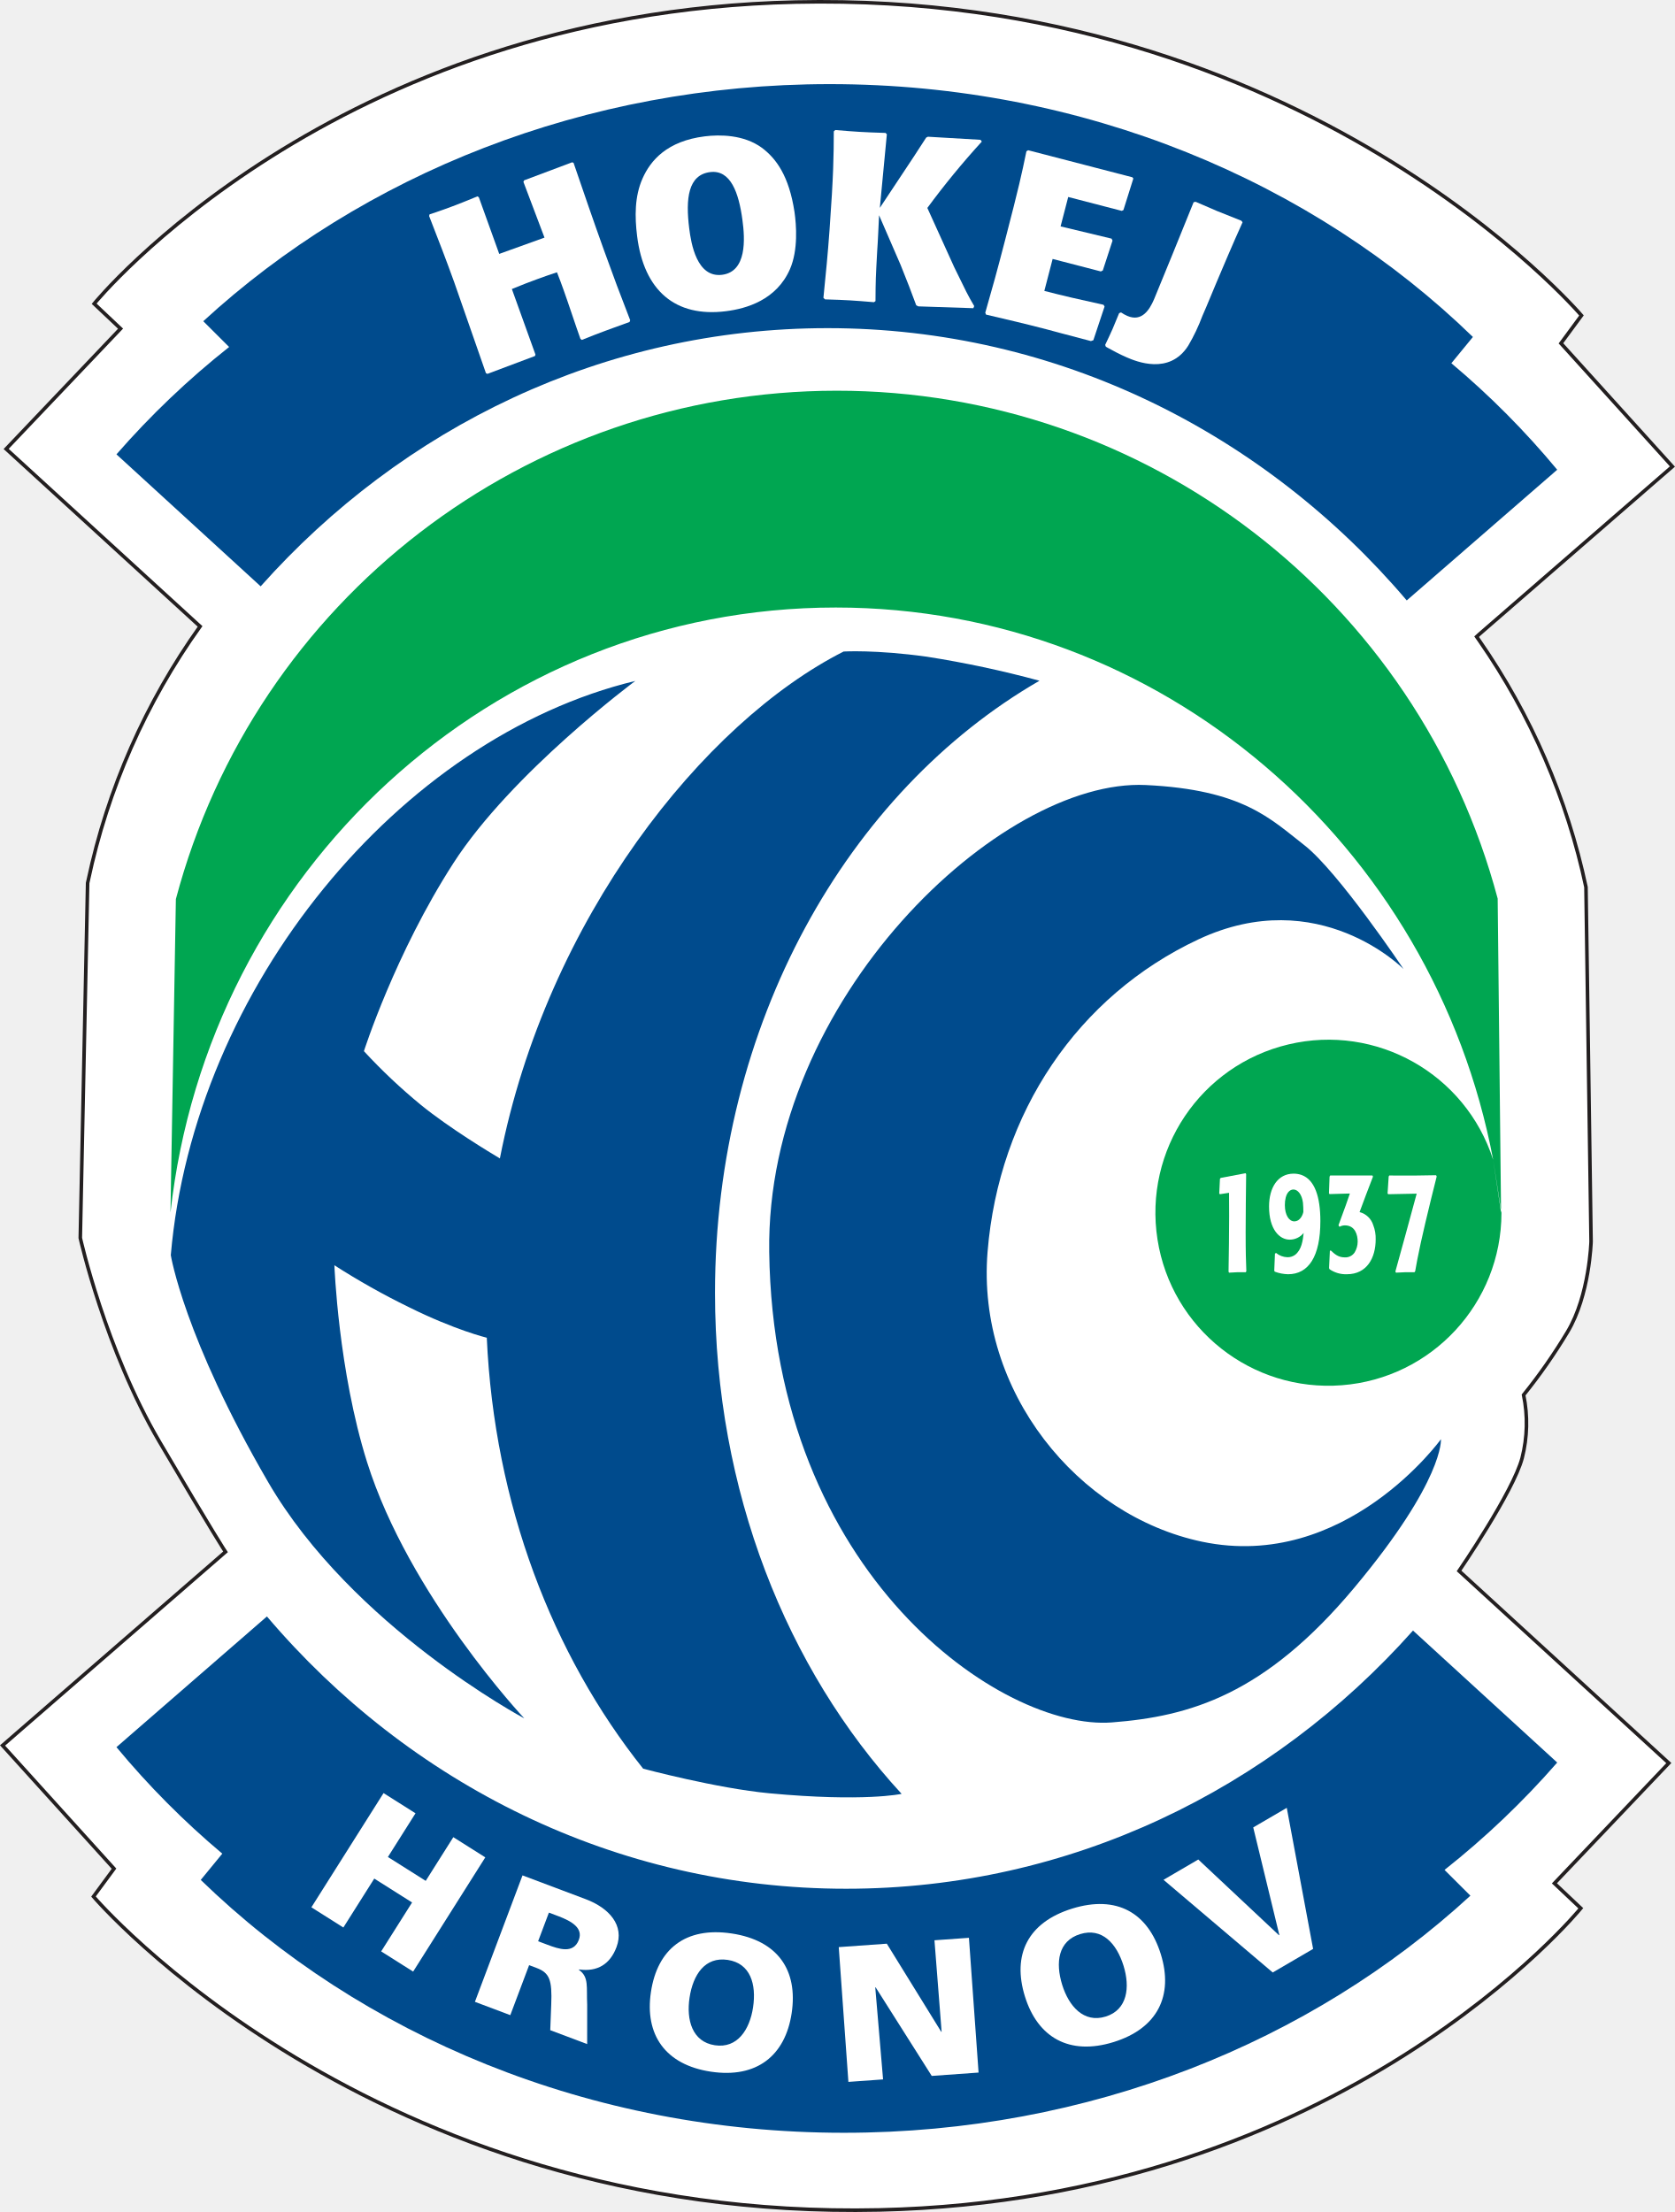
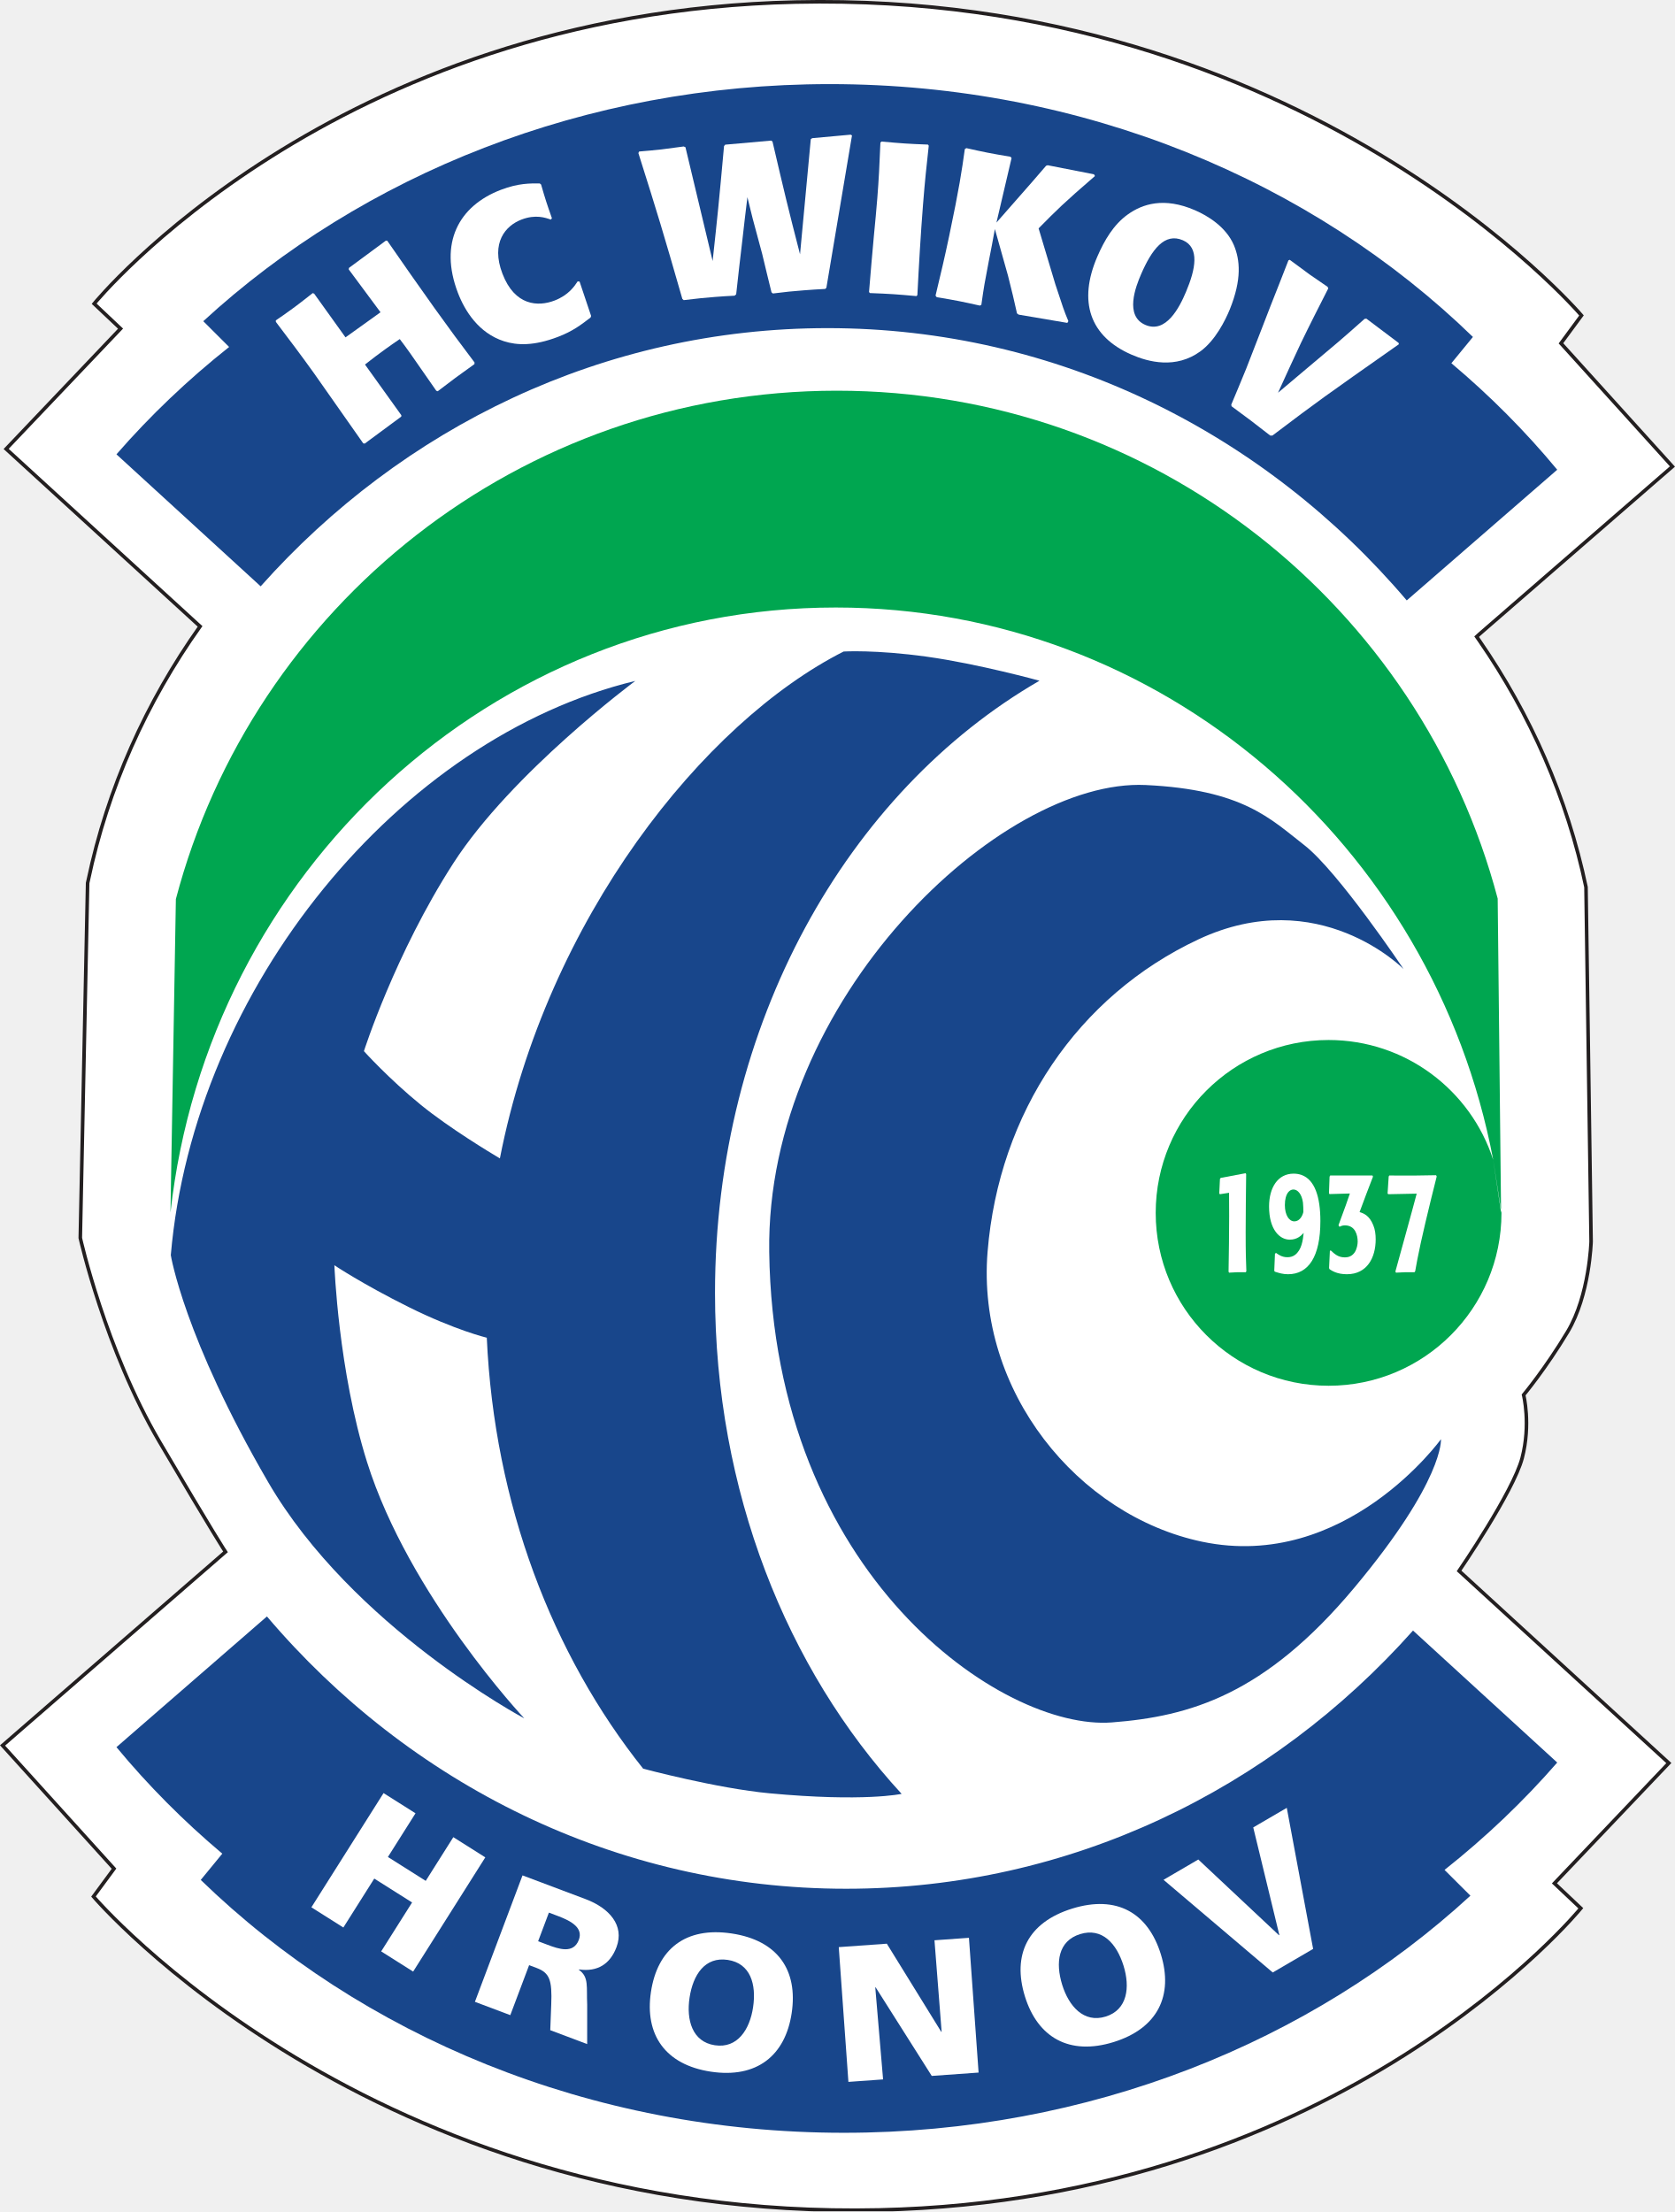
- <svg xmlns="http://www.w3.org/2000/svg" width="165.419mm" height="218.466mm" viewBox="0 0 468.905 619.275">
-   <defs>
-     <style>.cls-1,.cls-5{fill:#fff;}.cls-1,.cls-2{stroke:#231f20;}.cls-2{fill:none;stroke-width:0.973px;}.cls-3{fill:#004b8d;}.cls-4{fill:#00a651;}</style>
+ <svg xmlns="http://www.w3.org/2000/svg" version="1.1" id="svg2" width="625.213" height="825.693" viewBox="0 0 625.213 825.693">
+   <defs id="defs6">
+     <clipPath clipPathUnits="userSpaceOnUse" id="clipPath18">
+       <path d="M 0,2 V 6193 H 4689 V 2 Z" id="path16" />
+     </clipPath>
  </defs>
-   <g id="Layer_1" data-name="Layer 1">
-     <path class="cls-1" d="M414.188,177.508l54.004-46.898-31.207-34.493,5.748-7.802S365.346-2.602,222.725.582C92.771,3.482,26.358,85.031,26.358,85.031l7.391,6.981L1.72,125.683,55.135,174.571l.877.791a190.463,190.463,0,0,0-31.315,71.107l-.167.746-.004.175-2.049,99.197s6.981,31.206,22.174,57.076,18.479,30.798,18.479,30.798L.713,488.664l31.207,34.493-5.748,7.802S103.559,621.877,246.18,618.693c129.954-2.9,196.367-84.449,196.367-84.449l-7.391-6.981,32.028-33.671-58.72-53.792s15.193-22.174,17.657-31.618a39.383,39.383,0,0,0,.41-17.657,155.532,155.532,0,0,0,12.319-17.657c6.159-10.266,6.569-25.285,6.569-25.285l-1.428-99.225a190.195,190.195,0,0,0-29.828-68.988l-.785-1.122Z" transform="translate(0 0)" />
-   </g>
-   <g id="Layer_1_kopie_2" data-name="Layer 1 kopie 2">
-     <path class="cls-2" d="M231.792,511.915" transform="translate(0 0)" />
-     <path class="cls-3" d="M291.002,190.578a294.131,294.131,0,0,0-31.538-6.728c-14.392-2.001-23.29-1.448-23.29-1.448-39.182,19.815-83.102,74.801-96.231,141.908-2.54-1.505-14.063-8.437-22.057-14.932A158.893,158.893,0,0,1,101.88,294.285s8.671-27.227,25.035-52.62,50.939-51.033,50.939-51.033C111.925,206.544,54.277,276.349,47.816,351.395c0,0,3.663,22.955,27.226,63.497s71.727,66.182,71.727,66.182-32.225-34.304-44.006-71.725c-8.063-25.613-9.15-55.123-9.15-55.123a204.947,204.947,0,0,0,20.823,11.713c12.937,6.431,21.831,8.572,21.831,8.572l.005-.057c2.104,46.614,18.348,88.805,43.775,120.705,0,0,20.633,5.517,35.336,6.892,26.551,2.482,37.025.161,37.025.161-.018-.021-.037-.041-.056-.061-32.092-34.863-52.188-84.769-52.188-140.192C200.165,286.721,237.198,221.653,291.002,190.578Z" transform="translate(0 0)" />
-     <path class="cls-3" d="M392.93,271.3s-18.301-27.309-27.786-34.686-17.2-15.547-44.41-16.835c-40.553-1.919-106.362,59.933-105.394,130.69,1.237,90.554,65.336,134.095,95.908,131.744,21.842-1.681,42.819-7.735,67.894-37.73C404.38,414.301,403.39,402.921,403.39,402.921s-26.72,37.11-66.848,28.703c-34.798-7.291-63.236-42.159-60.074-81.154s25.296-71.669,59.022-87.478S392.93,271.3,392.93,271.3Z" transform="translate(0 0)" />
-     <path class="cls-3" d="M404.397,523.502A236.576,236.576,0,0,0,435.94,493.444L395.571,456.493c-39.59,44.472-96.046,72.283-158.707,72.283-64.496,0-122.415-29.463-162.138-76.23l-42.123,36.587a233.988,233.988,0,0,0,29.63,29.818l-6.032,7.354c44.841,43.541,108.914,70.79,180.054,70.79,68.702,0,130.816-25.417,175.381-66.377Z" transform="translate(0 0)" />
-     <path class="cls-4" d="M420.215,338.796l-.943-87.227a191.445,191.445,0,0,0-370.036.143l-1.511,87.757C58.263,244.157,137.63,170.082,233.976,170.082c91.28,0,167.32,66.495,184.023,154.545l.012.077.003.009Zm0,0,.007.655-2.21-14.747a48.438,48.438,0,1,0,2.322,14.856Z" transform="translate(0 0)" />
-     <path class="cls-5" d="M107.372,501.998l8.95,5.654-7.727,12.232,10.586,6.686,7.726-12.23,8.95,5.652-20.199,31.979-8.95-5.654,8.653-13.698L104.775,525.93l-8.652,13.698-8.95-5.654Z" transform="translate(0 0)" />
-     <path class="cls-5" d="M146.277,525.036l17.683,6.656c6.606,2.488,10.915,7.354,8.625,13.438-1.776,4.717-5.304,6.979-10.499,6.239l-.037.101c2.891,2.016,2.092,4.783,2.333,9.795l-.006,10.999-10.333-3.891.275-7.192c.267-6.847-.439-8.85-4.114-10.231l-2.077-.784-5.269,13.997-9.907-3.729Zm4.37,18.436,2.61.983c3.196,1.202,7.282,2.625,8.79-1.382,1.242-3.296-1.991-5.208-5.773-6.631l-2.609-.983Z" transform="translate(0 0)" />
-     <path class="cls-5" d="M204.837,541.3c12.944,1.949,18.593,10.307,16.787,22.31-1.791,11.896-9.777,18.31-22.61,16.38-12.831-1.933-18.576-10.414-16.785-22.309C184.034,545.676,191.893,539.353,204.837,541.3Zm-4.71,31.293c6.359.958,9.763-4.448,10.691-10.609.976-6.484-.734-12.331-7.094-13.287-6.36-.958-9.716,4.125-10.691,10.609C192.106,565.467,193.768,571.637,200.127,572.592Z" transform="translate(0 0)" />
-     <path class="cls-5" d="M234.808,545.12l13.454-.961,15.23,24.658.114-.007-2.005-25.607,9.65-.691,2.7,37.727-13.112.938-15.696-24.79-.114.009,2.186,25.757-9.707.695Z" transform="translate(0 0)" />
-     <path class="cls-5" d="M300.155,534.334c12.503-3.877,21.226,1.189,24.82,12.783,3.563,11.49-.838,20.74-13.231,24.585-12.395,3.843-21.257-1.295-24.82-12.783C283.329,547.325,287.653,538.212,300.155,534.334Zm9.374,30.227c6.143-1.907,6.856-8.254,5.01-14.206-1.942-6.263-6.025-10.783-12.169-8.878s-6.951,7.941-5.009,14.206C299.207,561.633,303.386,566.465,309.529,564.56Z" transform="translate(0 0)" />
-     <path class="cls-5" d="M325.727,526.273l9.731-5.683L358.05,541.785l.099-.057-7.307-30.121,9.388-5.48,7.374,39.491L356.3,552.219Z" transform="translate(0 0)" />
-     <path class="cls-3" d="M64.145,97.142A236.575,236.575,0,0,0,32.602,127.2L72.971,164.151c39.59-44.472,96.046-72.283,158.707-72.283,64.496,0,122.415,29.463,162.138,76.23L435.939,131.51a233.942,233.942,0,0,0-29.63-29.818l6.032-7.354c-44.841-43.541-108.914-70.79-180.054-70.79-68.702,0-130.816,25.417-175.381,66.377Z" transform="translate(0 0)" />
-     <path class="cls-5" d="M348.747,356.176a44.37,44.37,0,0,0-4.676.12l-.141-.28c.084-5.399.168-10.44.168-15.64,0-2.16,0-4.28-.027-6.44l-2.576.4-.168-.24.196-4.04.195-.28,6.973-1.319.168.239c-.057,5.4-.141,10.801-.141,16.2,0,6.04.084,7.96.196,11Z" transform="translate(0 0)" />
-     <path class="cls-5" d="M357.23,350.776a5.201,5.201,0,0,0,3.164,1.2,3.492,3.492,0,0,0,2.128-.64c1.876-1.4,2.212-4.08,2.437-6.16a5.018,5.018,0,0,1-3.893,1.88c-2.855,0-5.796-2.84-5.796-9.28,0-5.239,2.408-9.199,6.889-9.199a6.806,6.806,0,0,1,2.184.359c3.696,1.32,5.292,6.08,5.292,12.92,0,9.92-3.304,14.88-9.044,14.88a11.358,11.358,0,0,1-3.724-.72l-.141-.28.196-4.76Zm7.532-14.08c-.308-2.359-1.483-3.68-2.66-3.68-.56,0-1.651.32-2.155,2.2a8.299,8.299,0,0,0-.252,2.16c0,2.88,1.232,4.56,2.632,4.56,1.764,0,2.464-2.08,2.548-2.68C364.903,338.896,364.819,337.216,364.762,336.696Z" transform="translate(0 0)" />
-     <path class="cls-5" d="M372.211,329.417l.168-.32h11.844l.14.32c-.252.68-1.596,4.16-1.903,4.96-.868,2.28-1.261,3.319-1.849,4.96a5.444,5.444,0,0,1,3.836,3.68,10.239,10.239,0,0,1,.672,3.96c0,5.12-2.407,9.76-8.063,9.76a8.057,8.057,0,0,1-4.844-1.399l-.141-.32.225-4.8.224-.16c1.092,1,2.072,1.96,3.948,1.96a3.104,3.104,0,0,0,2.772-1.399,5.954,5.954,0,0,0,.841-3c0-1.881-.7-4.561-3.584-4.561a3.09,3.09,0,0,0-1.513.4l-.279-.44c2.1-5.72,2.352-6.359,3.191-8.88l-5.712.16-.14-.24Z" transform="translate(0 0)" />
-     <path class="cls-5" d="M402.198,329.377c-2.156,8.56-4.396,17.84-5.404,23.16-.224,1.12-.42,2.239-.615,3.359l-.196.28c-2.212-.04-3.052,0-5.18.12l-.168-.32c.644-2.359,5.124-18.52,5.964-21.8l-7.981.16-.168-.24.309-4.72.168-.28c5.796.04,7.672.04,13.104-.08Z" transform="translate(0 0)" />
-   </g>
-   <g id="Vrstva_3" data-name="Vrstva 3">
-     <path class="cls-5" d="M162.492,94.875c-1.339-3.72-3.328-9.84-4.69-13.623-.612-1.702-1.202-3.341-1.878-5.021-1.788.572-3.554,1.208-5.319,1.843-2.459.885-4.391,1.651-7.309,2.844L149.9,99.264l-.139.406L136.463,104.67l-.429-.202c-6.028-17.343-8.121-23.356-8.869-25.436-2.224-6.179-4.347-11.682-7.031-18.549l.116-.469c1.725-.549,3.427-1.162,5.193-1.797,2.774-.999,5.25-2.032,8.232-3.248l.388.288,5.695,15.826,12.673-4.561-5.902-15.608.202-.429,13.424-5.045.406.138c2.778,8.116,5.579,16.295,8.483,24.365,2.791,7.755,4.465,12.21,7.377,19.707l-.179.492c-5.926,2.133-7.944,2.859-13.361,5.022Z" transform="translate(0 0)" />
-     <path class="cls-5" d="M221.172,75.295c-3.772,8.71-12.249,11.12-17.966,11.835-14.161,1.772-22.938-5.774-24.842-20.999-.682-5.451-.715-11.119,1.495-16.122,2.26-5.145,6.922-10.521,17.426-11.835,4.255-.532,10.945-.491,15.998,3.198,4.022,3.008,7.604,7.894,9.135,17.966C222.94,62.987,223.473,69.943,221.172,75.295ZM198.806,48.18c-6.183.773-6.905,7.414-5.858,15.79.532,4.255,2.137,13.845,9.185,12.963,6.981-.873,6.439-10.056,5.707-15.367C206.818,53.931,204.524,47.465,198.806,48.18Z" transform="translate(0 0)" />
-     <path class="cls-5" d="M246.095,60.258c-.175,3.346-.288,6.763-.53,10.104-.398,7.359-.437,7.894-.472,13.937l-.425.305c-5.741-.483-7.545-.613-13.712-.791l-.439-.435c.732-7.335,1.195-11.869,1.718-19.085,1.117-15.435,1.16-20.671,1.186-27.52l.43-.372c5.741.483,7.479.609,14.046.815l.377.363-1.962,20.613,9.35-14.1,3.628-5.581.487-.233,14.714.864.367.497A226.553,226.553,0,0,0,259.61,58.214l7.53,16.598c3.392,6.962,3.739,7.727,5.593,10.883l-.244.587-15.412-.511-.582-.311c-1.8-4.832-2.081-5.591-4.356-11.264Z" transform="translate(0 0)" />
-     <path class="cls-5" d="M294.683,72.494l-2.322,8.949c5.058,1.313,9.826,2.412,16.573,3.886l.288.49-3.14,9.43-.685.238c-8.884-2.306-10.359-2.758-12.305-3.263-7.133-1.851-10.863-2.681-17.058-4.15l-.206-.538c2.13-7.407,3.238-11.411,5.527-20.23,4.039-15.564,4.6-18.257,5.992-24.956l.49-.288,29.183,7.574.257.344L314.501,58.81l-.474.224-14.98-3.888L296.91,63.382l14.27,3.426.272.555-2.724,8.36-.555.271Z" transform="translate(0 0)" />
-     <path class="cls-5" d="M336.601,88.464a52.557,52.557,0,0,1-3.945,8.294c-5.291,8.369-14.667,4.395-17.25,3.28-2.03-.876-3.918-1.911-5.807-2.945l-.209-.528c.938-2.003,1.53-3.207,2.087-4.499.637-1.476,1.187-2.917,1.824-4.394l.528-.21a10.256,10.256,0,0,0,1.766.981c4.06,1.752,6.206-1.699,7.481-4.652.611-1.415,9.499-23.19,11.076-27.179l.563-.122,6.028,2.602c2.241.894,4.543,1.815,6.784,2.709l.324.432c-1.442,3.172-2.664,6.001-4.097,9.323-2.071,4.797-4.08,9.622-6.063,14.384Z" transform="translate(0 0)" />
+   <g id="g8" transform="matrix(1.333333,0,0,-1.333333,0,825.6933)">
+     <g id="g10" transform="scale(0.1)">
+       <g id="g12">
+         <g id="g14" clip-path="url(#clipPath18)">
+           <path d="m 4141.88,4417.66 540.04,468.97 -312.07,344.94 57.48,78.02 c 0,0 -773.86,909.18 -2200.07,877.34 -1299.549,-29 -1963.682,-844.49 -1963.682,-844.49 l 73.906,-69.81 -320.281,-336.72 534.141,-488.88 8.769,-7.91 C 409.488,4227.03 301.34,3986.5 246.965,3728.05 l -1.672,-7.46 -0.039,-1.75 -20.492,-991.97 c 0,0 69.804,-312.06 221.738,-570.77 151.934,-258.7 184.785,-307.97 184.785,-307.97 L 7.129,1306.1 319.203,961.172 261.719,883.148 c 0,0 773.881,-909.168 2200.091,-877.336 1299.54,28.996 1963.67,844.489 1963.67,844.489 l -73.91,69.82 320.29,336.709 -587.2,537.92 c 0,0 151.93,221.74 176.57,316.18 24.64,94.44 4.1,176.57 4.1,176.57 0,0 61.6,73.92 123.2,176.57 61.59,102.66 65.69,252.85 65.69,252.85 l -14.28,992.25 c -52.56,249.89 -155.39,483.02 -298.28,689.88 l -7.85,11.22 8.07,7.39" style="fill:#ffffff;fill-opacity:1;fill-rule:nonzero;stroke:none" id="path20" />
+           <path d="m 4141.88,4417.66 540.04,468.97 -312.07,344.94 57.48,78.02 c 0,0 -773.86,909.18 -2200.07,877.34 -1299.549,-29 -1963.682,-844.49 -1963.682,-844.49 l 73.906,-69.81 -320.281,-336.72 534.141,-488.88 8.769,-7.91 C 409.488,4227.03 301.34,3986.5 246.965,3728.05 l -1.672,-7.46 -0.039,-1.75 -20.492,-991.97 c 0,0 69.804,-312.06 221.738,-570.77 151.934,-258.7 184.785,-307.97 184.785,-307.97 L 7.129,1306.1 319.203,961.172 261.719,883.148 c 0,0 773.881,-909.168 2200.091,-877.336 1299.54,28.996 1963.67,844.489 1963.67,844.489 l -73.91,69.82 320.29,336.709 -587.2,537.92 c 0,0 151.93,221.74 176.57,316.18 24.64,94.44 4.1,176.57 4.1,176.57 0,0 61.6,73.92 123.2,176.57 61.59,102.66 65.69,252.85 65.69,252.85 l -14.28,992.25 c -52.56,249.89 -155.39,483.02 -298.28,689.88 l -7.85,11.22 z" style="fill:none;stroke:#231f20;stroke-width:10;stroke-linecap:butt;stroke-linejoin:miter;stroke-miterlimit:4;stroke-dasharray:none;stroke-opacity:1" id="path22" />
+           <path d="m 2910.02,4286.96 c 0,0 -171.47,47.27 -315.38,67.28 -143.92,20.01 -232.9,14.48 -232.9,14.48 -391.82,-198.15 -831.02,-748.01 -962.31,-1419.08 -25.4,15.05 -140.64,84.36 -220.57,149.32 -90.29,73.35 -160.06,150.93 -160.06,150.93 0,0 86.71,272.28 250.35,526.2 163.65,253.92 509.39,510.34 509.39,510.34 C 1119.26,4127.31 542.77,3429.25 478.16,2678.79 c 0,0 36.633,-229.55 272.258,-634.97 C 986.043,1638.41 1467.69,1382 1467.69,1382 c 0,0 -322.26,343.04 -440.07,717.25 -80.632,256.13 -91.503,551.23 -91.503,551.23 0,0 78.863,-52.83 208.243,-117.13 129.37,-64.31 218.31,-85.72 218.31,-85.72 l 0.05,0.56 c 21.04,-466.14 183.47,-888.04 437.75,-1207.05 0,0 206.33,-55.16 353.36,-68.91 265.51,-24.83 370.25,-1.61 370.25,-1.61 -0.18,0.2 -0.37,0.41 -0.55,0.6 -320.92,348.63 -521.88,847.69 -521.88,1401.93 0,752.38 370.33,1403.06 908.37,1713.81" style="fill:#18468b;fill-opacity:1;fill-rule:nonzero;stroke:none" id="path24" />
+           <path d="m 3929.31,3479.75 c 0,0 -183.01,273.08 -277.86,346.85 -94.86,73.77 -172.01,155.47 -444.11,168.35 -405.52,19.19 -1063.62,-599.32 -1053.93,-1306.9 12.37,-905.54 653.36,-1340.95 959.08,-1317.44 218.42,16.8 428.19,77.35 678.95,377.29 252.36,301.83 242.47,415.64 242.47,415.64 0,0 -267.2,-371.11 -668.48,-287.04 -347.98,72.91 -632.36,421.6 -600.74,811.55 31.61,389.96 252.96,716.69 590.21,874.77 337.26,158.1 574.41,-83.07 574.41,-83.07" style="fill:#18468b;fill-opacity:1;fill-rule:nonzero;stroke:none" id="path26" />
+           <path d="m 4043.97,957.73 c 115.33,91.39 220.97,192.03 315.43,300.57 l -403.69,369.51 C 3559.81,1183.1 2995.25,904.98 2368.64,904.98 c -644.96,0 -1224.15,294.63 -1621.378,762.3 L 326.031,1301.41 c 88.559,-107.04 187.782,-206.85 296.297,-298.19 l -60.32,-73.54 C 1010.42,494.27 1651.15,221.781 2362.55,221.781 c 687.02,0 1308.16,254.168 1753.81,663.77 l -72.39,72.179" style="fill:#18468b;fill-opacity:1;fill-rule:nonzero;stroke:none" id="path28" />
+           <path d="m 4202.15,2804.79 -9.43,872.26 c -216.1,818.4 -962.47,1421.86 -1850,1421.86 -888.04,0 -1634.767,-604.16 -1850.365,-1423.28 l -15.109,-877.57 c 105.387,953.11 899.054,1693.86 1862.524,1693.86 912.8,0 1673.2,-664.95 1840.23,-1545.44 l 0.12,-0.78 c 0.01,-0.03 0.02,-0.05 0.03,-0.08 z m 0,0 0.07,-6.56 -22.1,147.47 c -62.72,194.61 -245.32,335.41 -460.76,335.41 -267.31,0 -484,-216.69 -484,-483.97 0,-267.31 216.69,-483.99 484,-483.99 267.28,0 483.98,216.68 483.98,483.99 l -1.19,7.65" style="fill:#00a650;fill-opacity:1;fill-rule:nonzero;stroke:none" id="path30" />
+           <path d="m 1073.72,1172.76 89.5,-56.54 -77.27,-122.31 105.86,-66.859 77.27,122.309 89.5,-56.528 -201.99,-319.781 -89.5,56.539 86.53,136.98 -105.87,66.871 -86.523,-136.98 -89.504,56.539 201.997,319.76" style="fill:#ffffff;fill-opacity:1;fill-rule:nonzero;stroke:none" id="path32" />
+           <path d="M 1462.77,942.379 1639.6,875.82 c 66.05,-24.879 109.15,-73.531 86.25,-134.371 -17.76,-47.168 -53.04,-69.789 -104.99,-62.398 l -0.37,-1 c 28.9,-20.16 20.92,-47.832 23.33,-97.949 l -0.06,-109.993 -103.33,38.903 2.75,71.929 c 2.67,68.469 -4.38,88.489 -41.14,102.309 l -20.77,7.84 -52.7,-139.969 -99.07,37.301 z m 43.7,-184.348 26.1,-9.84 c 31.96,-12.019 72.82,-26.25 87.9,13.821 12.42,32.957 -19.91,52.078 -57.74,66.308 l -26.09,9.828 -30.17,-80.117" style="fill:#ffffff;fill-opacity:1;fill-rule:nonzero;stroke:none" id="path34" />
+           <path d="m 2048.37,779.75 c 129.44,-19.5 185.93,-103.07 167.87,-223.098 -17.91,-118.961 -97.77,-183.093 -226.1,-163.8 -128.31,19.328 -185.76,104.14 -167.85,223.097 18.05,120.039 96.65,183.262 226.08,163.801 z m -47.1,-312.93 c 63.59,-9.582 97.63,44.481 106.91,106.09 9.76,64.84 -7.34,123.309 -70.93,132.871 -63.61,9.578 -97.16,-41.25 -106.92,-106.09 -9.27,-61.621 7.36,-123.32 70.94,-132.871" style="fill:#ffffff;fill-opacity:1;fill-rule:nonzero;stroke:none" id="path36" />
+           <path d="m 2348.09,741.539 134.54,9.613 152.3,-246.582 1.14,0.071 -20.04,256.07 96.5,6.918 27,-377.277 -131.12,-9.372 -156.96,247.899 -1.15,-0.09 21.86,-257.57 -97.07,-6.949 -27,377.269" style="fill:#ffffff;fill-opacity:1;fill-rule:nonzero;stroke:none" id="path38" />
+           <path d="m 3001.55,849.41 c 125.03,38.762 212.26,-11.898 248.21,-127.84 35.63,-114.898 -8.38,-207.398 -132.32,-245.851 -123.94,-38.418 -212.57,12.953 -248.2,127.84 -35.95,115.933 7.29,207.07 132.31,245.851 z m 93.74,-302.269 c 61.43,19.07 68.56,82.539 50.1,142.058 -19.42,62.633 -60.25,107.832 -121.69,88.781 -61.42,-19.039 -69.51,-79.41 -50.09,-142.058 18.46,-59.5 60.26,-107.82 121.68,-88.781" style="fill:#ffffff;fill-opacity:1;fill-rule:nonzero;stroke:none" id="path40" />
+           <path d="m 3257.28,930.012 97.31,56.828 225.91,-211.949 0.98,0.57 -73.06,301.209 93.88,54.8 73.74,-394.919 -113.04,-66 -305.72,259.461" style="fill:#ffffff;fill-opacity:1;fill-rule:nonzero;stroke:none" id="path42" />
+           <path d="M 641.449,5221.32 C 526.129,5129.92 420.484,5029.29 326.02,4920.74 l 403.691,-369.51 c 395.909,444.72 960.469,722.84 1587.079,722.84 644.96,0 1224.15,-294.64 1621.37,-762.3 l 421.23,365.87 c -88.55,107.04 -187.78,206.84 -296.29,298.18 l 60.32,73.55 c -448.41,435.41 -1089.14,707.9 -1800.54,707.9 -687.02,0 -1308.16,-254.17 -1753.814,-663.77 l 72.383,-72.18" style="fill:#18468b;fill-opacity:1;fill-rule:nonzero;stroke:none" id="path44" />
+           <path d="m 1221.28,5098.87 c -20.63,28.77 -52.74,76.62 -73.72,105.88 -9.43,13.16 -18.53,25.83 -28.46,38.65 -13.99,-9.29 -27.66,-19.09 -41.3,-28.88 -19.02,-13.63 -33.78,-24.96 -56,-42.38 l 101.76,-141.89 -0.21,-3.83 -102.32,-75.59 -4.19,0.69 c -94.344,134.64 -127.078,181.31 -138.613,197.4 -34.27,47.79 -66.016,90.01 -105.934,142.58 l -0.152,4.34 c 13.519,8.94 26.683,18.39 40.324,28.18 21.457,15.38 40.262,30.34 62.961,48.11 l 4.051,-1.53 87.769,-122.39 98.004,70.29 -89.02,120.01 0.688,4.18 103.302,76.29 3.84,-0.21 c 43.78,-63.11 87.91,-126.7 132.67,-189.12 43.01,-59.96 68.32,-94.22 111.75,-151.7 l -0.34,-4.67 c -45.84,-32.86 -61.44,-44.05 -102.8,-75.95 l -4.06,1.54" style="fill:#ffffff;fill-opacity:1;fill-rule:nonzero;stroke:none" id="path46" />
+           <path d="m 1653.28,5303.79 c -26.83,-20.53 -49.61,-38.25 -91.08,-54.11 -67.82,-25.93 -114.81,-23.98 -151.41,-12.28 -71.08,22.93 -109.68,85.24 -128.97,135.69 -52.94,138.42 1.58,242.79 120.4,288.2 49.32,18.87 82.4,18.02 108.81,17.85 l 3.74,-3.06 c 11.64,-40.53 15.79,-53.07 30.32,-94.4 l -3.08,-3.75 c -14.84,5.24 -42.44,15.24 -82.22,0.03 -44.28,-16.93 -86.46,-64.54 -53.24,-151.39 34.71,-90.81 100.32,-92.69 145.72,-75.34 39.78,15.23 56.34,40.82 64.88,53.73 l 5.35,-0.53 32.29,-96.2 -1.51,-4.44" style="fill:#ffffff;fill-opacity:1;fill-rule:nonzero;stroke:none" id="path48" />
+           <path d="m 2159.77,5374.38 c -4.16,15.34 -21.8,90.43 -26.08,107.56 -8.47,33.08 -18.16,66.03 -26.64,99.1 -5.06,19.47 -9.57,39.6 -14.69,59.68 -4.82,-40.07 -9.7,-79.55 -13.98,-118.97 -6.43,-51.03 -11.65,-101.96 -17.48,-152.95 l -4.52,-3.93 c -18,-0.74 -35.95,-2.07 -54.49,-3.45 -26.33,-1.96 -49.62,-4.3 -87.78,-8.96 l -3.87,3.32 c -55.22,192.03 -67.96,233.8 -123.1,408.38 l 2.09,4.38 c 20.93,1.56 41.83,3.71 62.14,5.82 20.85,2.77 41.7,5.52 62.56,8.27 l 4.96,-2.04 76.11,-318.61 c 13.91,127.98 17.07,158.31 31.93,321.86 l 3.34,3.87 128.52,11.38 3.79,-2.71 c 33.59,-143.72 42.43,-181.56 77.09,-315.55 l 30.12,322.32 4,2.72 107.57,9.81 3.77,-2.12 -71.69,-426.51 -3.37,-3.26 c -19.78,-0.88 -39.52,-2.35 -59.28,-3.83 -29.31,-2.18 -52.61,-4.53 -87.18,-8.91 l -3.84,3.33" style="fill:#ffffff;fill-opacity:1;fill-rule:nonzero;stroke:none" id="path50" />
+           <path d="m 2565.55,5363.75 c -56.76,5.09 -71.14,6.21 -130.53,8.51 l -2.17,3.17 c 4.26,53.83 9.06,107.02 13.87,160.22 3.3,34.04 6.58,68.08 9.28,102.19 4.17,52.62 6.04,91.6 8.69,155.79 l 3.24,2.76 c 58.56,-5.22 71.13,-6.23 129.93,-8.46 l 2.15,-3.19 c -6.51,-59.67 -10.55,-95.45 -15.99,-164.24 -6.66,-84.34 -11.61,-170.02 -15.85,-253.95 l -2.62,-2.8" style="fill:#ffffff;fill-opacity:1;fill-rule:nonzero;stroke:none" id="path52" />
+           <path d="m 2785.14,5551.5 c -5.59,-29.48 -10.71,-59.68 -16.9,-89.04 -12.4,-64.82 -13.38,-69.53 -20.97,-123.12 l -4.15,-2.18 c -50.37,11.21 -66.21,14.54 -120.73,23.54 l -3.38,4.39 c 15.36,64.22 24.92,103.89 38.27,167.31 28.5,135.64 35.2,182.05 43.69,242.81 l 4.26,2.79 c 50.37,-11.21 65.63,-14.43 123.68,-24.18 l 2.91,-3.67 -42.27,-180.57 99.96,113.87 38.95,45.15 4.59,1.49 129.55,-25.41 2.65,-4.84 c -89.13,-76.91 -107.08,-95.21 -157.72,-146.48 l 46.83,-156.38 c 21.71,-65.89 23.86,-73.08 36.52,-103.34 l -2.87,-4.91 -136.17,23.11 -4.78,3.46 c -10.15,45.05 -11.73,52.13 -25.08,105.21 l -36.84,130.99" style="fill:#ffffff;fill-opacity:1;fill-rule:nonzero;stroke:none" id="path54" />
+           <path d="m 3360.44,5209.09 c -68.76,-49.97 -145.1,-29.97 -192.45,-9.41 -117.23,50.86 -150.53,149.01 -95.85,275.06 19.58,45.14 45.13,88.99 84.97,117.49 40.85,29.37 101.29,49.59 188.27,11.87 35.24,-15.28 86.62,-46.08 108.76,-97.54 17.32,-41.52 22.68,-95.51 -11.42,-180.12 -12.57,-30.53 -40.16,-86.58 -82.28,-117.35 z m -48.92,310.93 c -51.19,22.21 -87,-25.69 -117.1,-95.04 -15.27,-35.24 -46.59,-116.49 11.75,-141.79 57.81,-25.08 95.48,48.19 114.03,92.47 26.89,63.52 38.67,123.83 -8.68,144.36" style="fill:#ffffff;fill-opacity:1;fill-rule:nonzero;stroke:none" id="path56" />
+           <path d="m 3718.41,5385.23 c -25.76,-50.66 -51.87,-101.82 -76.68,-153.22 -21.58,-46.31 -43.18,-92.61 -63.94,-138.8 23.64,19.62 46.81,39.6 70.8,59.71 96.38,80.85 107.23,89.9 171.5,147.08 l 5.05,0.63 90.13,-67.86 0.88,-3.75 c -216.59,-152.27 -221.32,-155.43 -354.18,-255.79 l -6,0.11 c -45.93,35.73 -61.09,47.54 -108.11,81.86 l -1,4.59 c 13.79,33.36 28.07,66.34 41.75,100.55 14.96,37.78 29.71,77.23 44.67,115.02 15.75,41.73 32.09,82.23 48.3,123.59 8.43,21.57 16.85,43.17 25.28,64.73 l 3.63,1.74 c 18.85,-13.9 37.68,-27.81 56.02,-41.33 16.85,-11.59 33.21,-22.8 50.05,-34.39 l 1.85,-4.47" style="fill:#ffffff;fill-opacity:1;fill-rule:nonzero;stroke:none" id="path58" />
+           <path d="m 3487.47,2630.98 c -20.44,0.4 -28,0 -46.76,-1.2 l -1.4,2.8 c 0.84,53.99 1.68,104.39 1.68,156.4 0,21.6 0,42.8 -0.28,64.4 l -25.76,-4 -1.68,2.4 1.96,40.4 1.96,2.8 69.72,13.19 1.68,-2.39 c -0.56,-54 -1.4,-108.01 -1.4,-162 0,-60.4 0.84,-79.6 1.96,-110 l -1.68,-2.8" style="fill:#ffffff;fill-opacity:1;fill-rule:nonzero;stroke:none" id="path60" />
+           <path d="m 3572.3,2684.98 c 5.89,-4 15.69,-12 31.65,-12 7.28,0 14.84,1.6 21.27,6.4 18.76,14 22.12,40.8 24.37,61.6 -6.72,-7.2 -17.92,-18.8 -38.93,-18.8 -28.55,0 -57.95,28.4 -57.95,92.8 0,52.39 24.08,91.99 68.88,91.99 7.28,0 14.84,-1.19 21.84,-3.59 36.96,-13.2 52.92,-60.8 52.92,-129.2 0,-99.2 -33.04,-148.8 -90.44,-148.8 -14.28,0 -24.64,3.19 -37.24,7.2 l -1.4,2.8 1.96,47.6 z m 75.33,140.8 c -3.08,23.6 -14.84,36.8 -26.6,36.8 -5.6,0 -16.52,-3.2 -21.56,-22 -1.68,-6.4 -2.52,-13.21 -2.52,-21.6 0,-28.8 12.32,-45.6 26.32,-45.6 17.64,0 24.64,20.8 25.48,26.8 0.28,3.6 -0.56,20.4 -1.12,25.6" style="fill:#ffffff;fill-opacity:1;fill-rule:nonzero;stroke:none" id="path62" />
+           <path d="m 3722.11,2898.57 1.68,3.21 h 118.44 l 1.39,-3.21 c -2.52,-6.79 -15.95,-41.6 -19.03,-49.59 -8.68,-22.81 -12.61,-33.2 -18.49,-49.6 11.77,-3.6 27.44,-9.6 38.36,-36.8 5.04,-12 6.72,-25.61 6.72,-39.6 0,-51.2 -24.07,-97.6 -80.63,-97.6 -27.44,0 -41.72,9.6 -48.44,14 l -1.41,3.2 2.25,48 2.24,1.6 c 10.91,-10 20.72,-19.6 39.48,-19.6 12.31,0 20.99,4.39 27.71,13.99 6.16,9.21 8.41,22.41 8.41,30 0,18.81 -7,45.61 -35.84,45.61 -6.44,0 -10.09,-1.6 -15.13,-4.01 l -2.79,4.41 c 21,57.2 23.52,63.59 31.92,88.8 l -57.12,-1.6 -1.4,2.4 1.68,46.39" style="fill:#ffffff;fill-opacity:1;fill-rule:nonzero;stroke:none" id="path64" />
+           <path d="m 4021.98,2898.98 c -21.56,-85.6 -43.95,-178.4 -54.04,-231.61 -2.24,-11.2 -4.2,-22.39 -6.15,-33.59 l -1.97,-2.8 c -22.11,0.4 -30.51,0 -51.79,-1.2 l -1.68,3.2 c 6.43,23.59 51.24,185.19 59.64,218 l -79.81,-1.6 -1.68,2.4 3.09,47.2 1.68,2.8 c 57.96,-0.4 76.72,-0.4 131.03,0.8 l 1.68,-3.6" style="fill:#ffffff;fill-opacity:1;fill-rule:nonzero;stroke:none" id="path66" />
+         </g>
+       </g>
+     </g>
  </g>
</svg>
